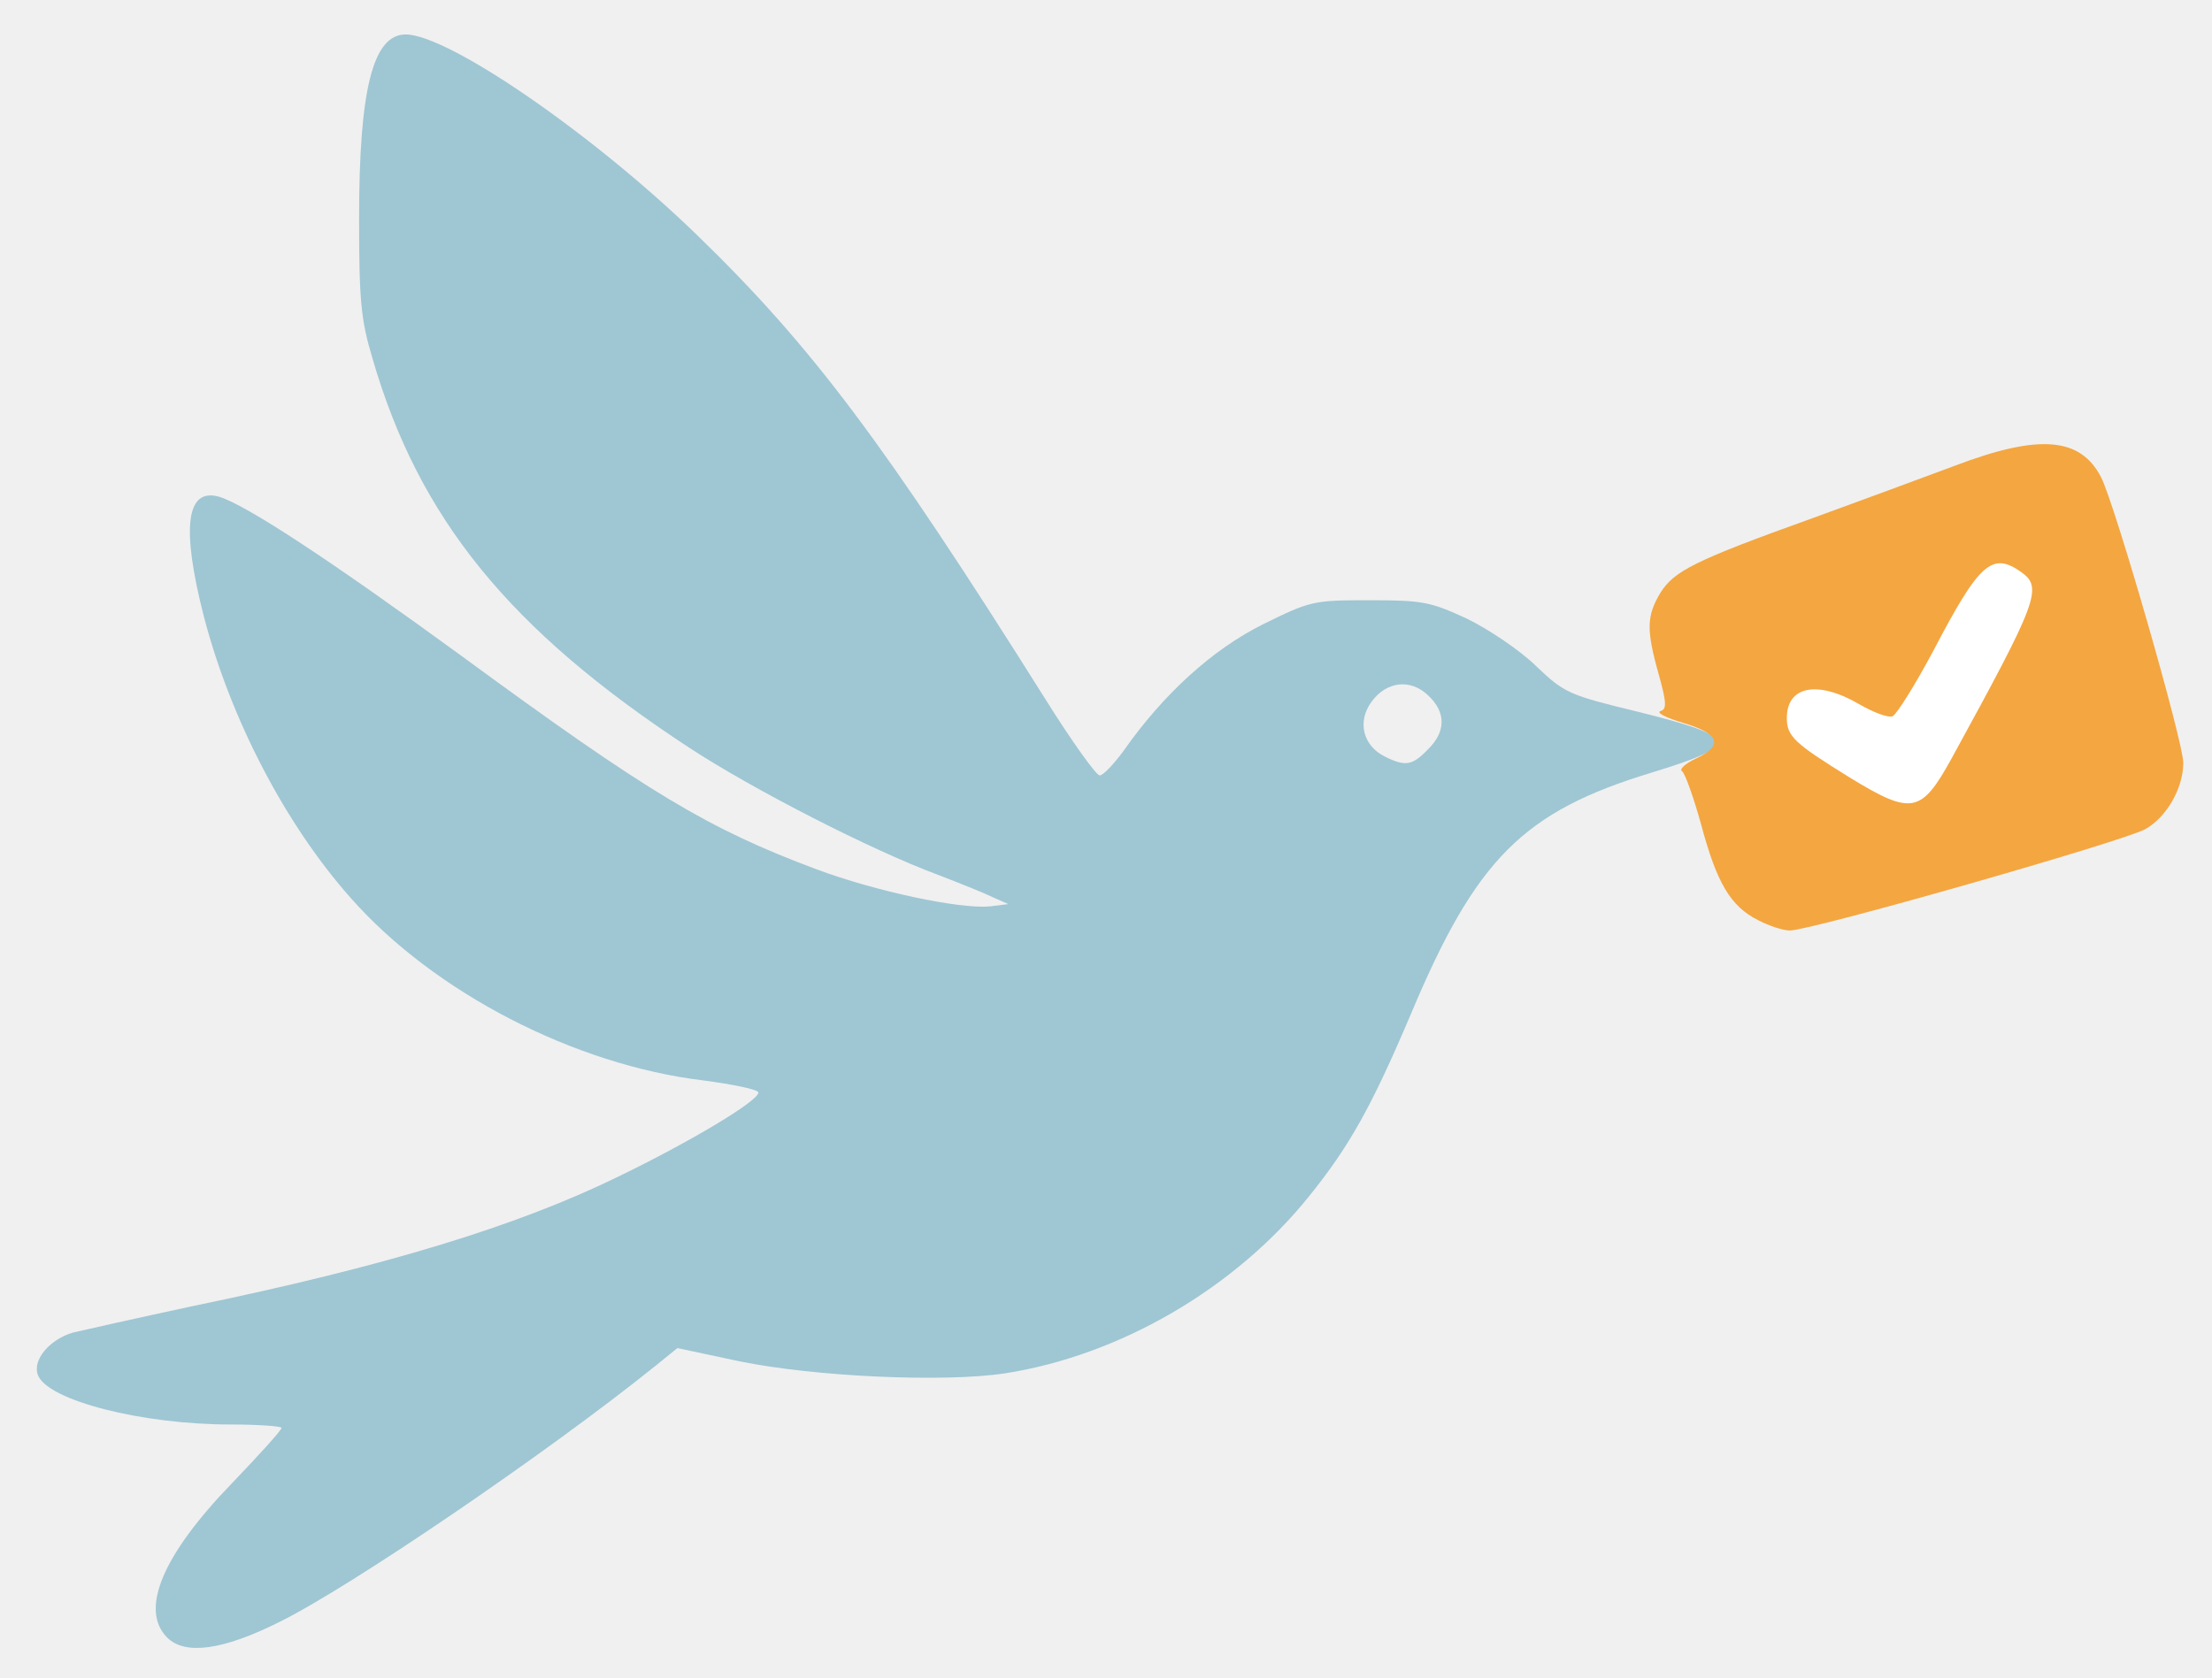
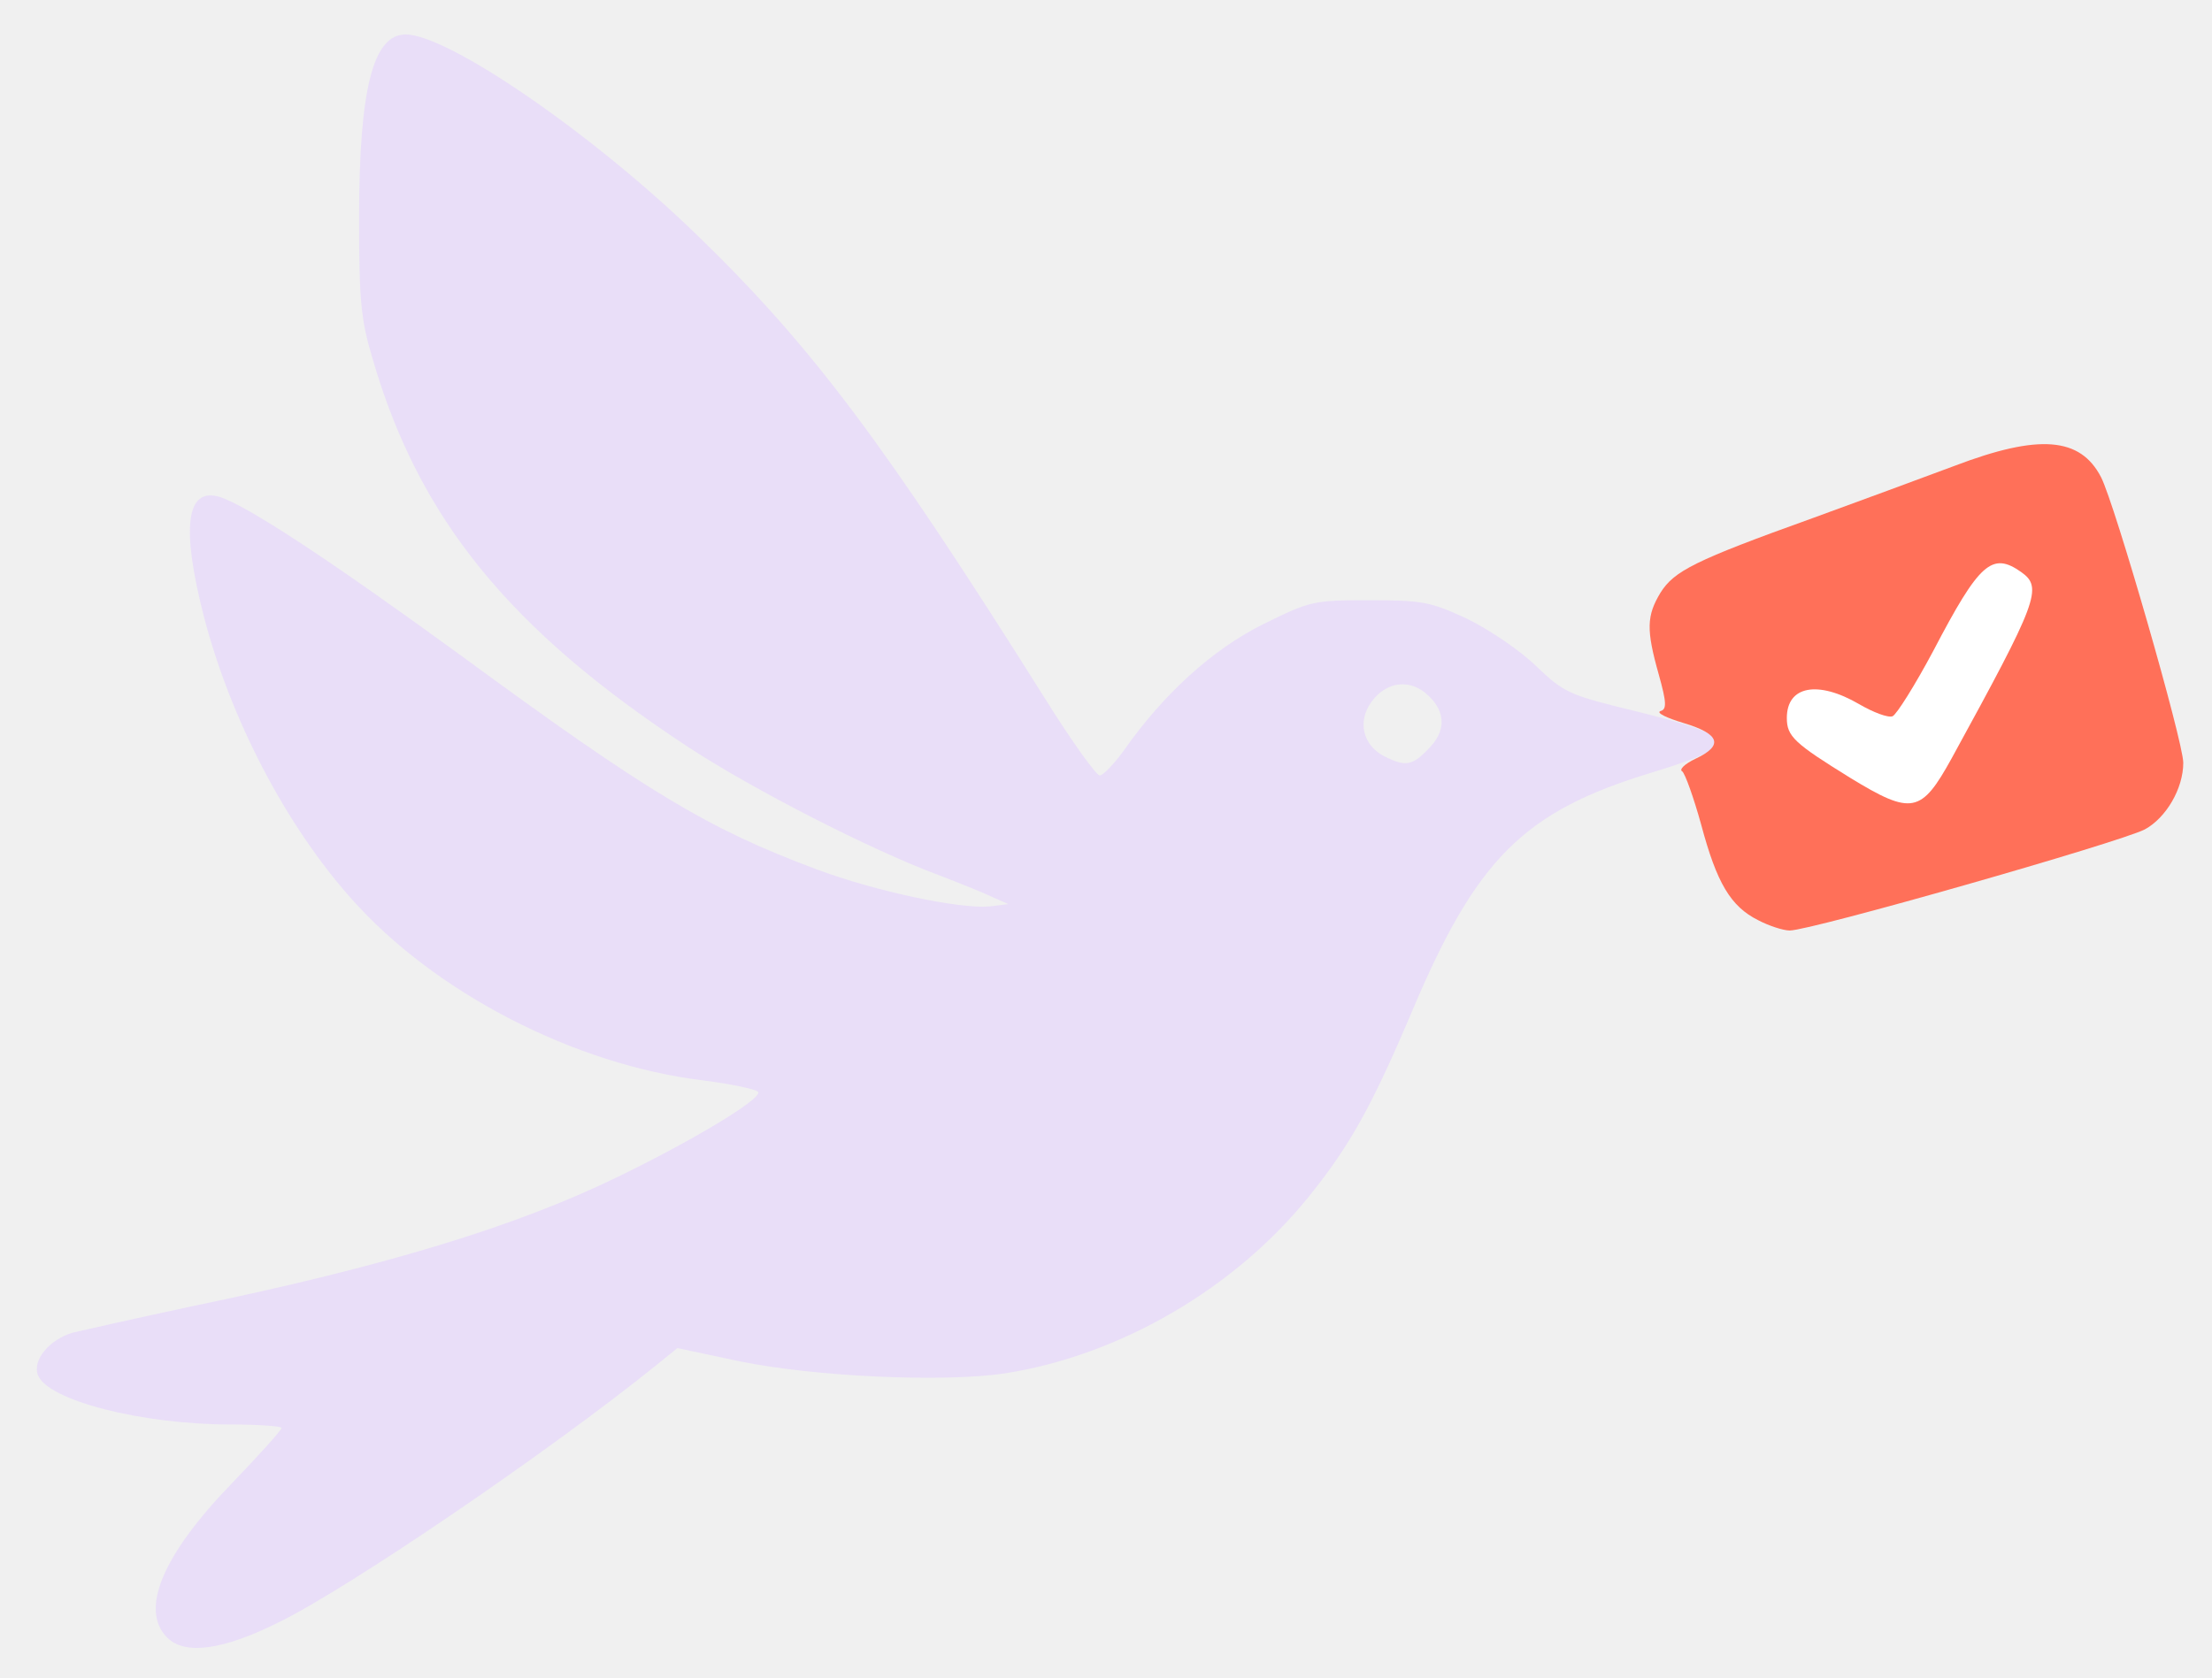
<svg xmlns="http://www.w3.org/2000/svg" viewBox="-6 -6 385 292">
-   <path fill="#9FC6D3" fill-rule="evenodd" d="M23.1 279.1C18.3 274.3 22.2 264.8 34.4 252.2C39.1 247.3 43.0 243.0 43.0 242.6C43.0 242.3 39.0 242.0 34.1 242.0C18.6 242.0 2.3 237.8 0.6 233.4C-0.4 230.8 2.6 227.2 6.7 226.0C8.8 225.5 18.2 223.4 27.5 221.4C60.9 214.5 83.9 207.5 101.5 198.9C114.1 192.8 126.0 185.7 126.0 184.2C126.0 183.7 121.7 182.8 116.4 182.1C94.0 179.4 69.6 166.8 55.1 150.4C43.8 137.7 34.2 119.4 29.5 101.4C25.5 85.8 26.4 78.8 32.2 80.5C37.0 82.0 51.7 91.7 74.2 108.1C106.9 132.1 117.3 138.3 136.0 145.3C146.4 149.2 161.1 152.3 166.3 151.8L169.5 151.4L167.0 150.3C165.6 149.6 161.4 147.9 157.5 146.4C145.6 142.0 125.0 131.4 114.0 124.2C82.7 103.7 66.9 84.3 58.8 56.3C56.8 49.6 56.5 46.2 56.5 32.0C56.5 9.6 58.9 0.0 64.6 0.0C72.0 0.0 97.2 17.3 115.4 35.0C135.4 54.4 147.9 71.1 176.0 115.8C180.5 123.0 184.8 129.0 185.4 129.0C186.0 129.0 187.8 127.1 189.5 124.8C196.5 114.8 205.0 107.1 213.8 102.7C222.1 98.6 222.6 98.5 232.4 98.5C241.7 98.5 243.0 98.8 249.3 101.7C253.0 103.5 258.4 107.1 261.3 109.9C266.3 114.7 267.1 115.0 279.0 117.9C296.8 122.3 297.2 123.7 281.5 128.5C259.1 135.3 250.9 143.5 239.5 170.7C232.7 186.7 228.9 193.5 221.9 202.2C209.0 218.3 188.9 230.0 168.9 233.1C158.3 234.7 135.9 233.7 122.7 231.0L111.9 228.7L108.2 231.7C89.2 247.0 54.8 270.4 42.6 276.4C32.8 281.3 26.2 282.2 23.1 279.1ZM242.5 124.5C245.7 121.4 245.7 118.0 242.6 115.1C239.5 112.1 235.3 112.6 232.7 116.2C230.2 119.6 231.2 123.8 235.0 125.7C238.6 127.5 239.8 127.3 242.5 124.5Z" />
-   <path fill="#F4A640" fill-rule="evenodd" d="M300.0 154.2C295.2 151.8 292.8 147.7 290.1 137.6C288.8 132.9 287.3 128.7 286.8 128.3C286.2 128.0 287.2 127.0 289.1 126.1C294.0 123.8 293.4 121.8 287.1 119.9C284.1 119.0 282.2 118.1 283.0 117.8C284.1 117.5 284.1 116.4 282.7 111.4C280.5 103.6 280.6 101.2 283.0 97.2C285.4 93.4 288.9 91.6 309.5 84.2C317.2 81.4 328.3 77.3 334.2 75.1C348.9 69.5 356.1 70.1 359.7 77.1C362.1 81.8 374.0 123.1 374.0 126.8C374.0 131.3 371.0 136.4 367.3 138.4C362.8 140.7 309.2 156.0 305.5 156.0C304.4 156.0 301.9 155.2 300.0 154.2Z" />
+   <path fill="#E9DEF8" fill-rule="evenodd" d="M23.1 279.1C18.3 274.3 22.2 264.8 34.4 252.2C39.1 247.3 43.0 243.0 43.0 242.6C43.0 242.3 39.0 242.0 34.1 242.0C18.6 242.0 2.3 237.8 0.6 233.4C-0.4 230.8 2.6 227.2 6.7 226.0C8.8 225.5 18.2 223.4 27.5 221.4C60.9 214.5 83.9 207.5 101.5 198.9C114.1 192.8 126.0 185.7 126.0 184.2C126.0 183.7 121.7 182.8 116.4 182.1C94.0 179.4 69.6 166.8 55.1 150.4C43.8 137.7 34.2 119.4 29.5 101.4C25.5 85.8 26.4 78.8 32.2 80.5C37.0 82.0 51.7 91.7 74.2 108.1C106.9 132.1 117.3 138.3 136.0 145.3C146.4 149.2 161.1 152.3 166.3 151.8L169.5 151.4L167.0 150.3C165.6 149.6 161.4 147.9 157.5 146.4C145.6 142.0 125.0 131.4 114.0 124.2C82.7 103.7 66.9 84.3 58.8 56.3C56.8 49.6 56.5 46.2 56.5 32.0C56.5 9.6 58.9 0.0 64.6 0.0C72.0 0.0 97.2 17.3 115.4 35.0C135.4 54.4 147.9 71.1 176.0 115.8C180.5 123.0 184.8 129.0 185.4 129.0C186.0 129.0 187.8 127.1 189.5 124.8C196.5 114.8 205.0 107.1 213.8 102.7C222.1 98.6 222.6 98.5 232.4 98.5C241.7 98.5 243.0 98.8 249.3 101.7C253.0 103.5 258.4 107.1 261.3 109.9C266.3 114.7 267.1 115.0 279.0 117.9C296.8 122.3 297.2 123.7 281.5 128.5C259.1 135.3 250.9 143.5 239.5 170.7C232.7 186.7 228.9 193.5 221.9 202.2C209.0 218.3 188.9 230.0 168.9 233.1C158.3 234.7 135.9 233.7 122.7 231.0L111.9 228.7L108.2 231.7C89.2 247.0 54.8 270.4 42.6 276.4C32.8 281.3 26.2 282.2 23.1 279.1ZM242.5 124.5C245.7 121.4 245.7 118.0 242.6 115.1C239.5 112.1 235.3 112.6 232.7 116.2C230.2 119.6 231.2 123.8 235.0 125.7C238.6 127.5 239.8 127.3 242.5 124.5Z" />
+   <path fill="#FF7059" fill-rule="evenodd" d="M300.0 154.2C295.2 151.8 292.8 147.7 290.1 137.6C288.8 132.9 287.3 128.7 286.8 128.3C286.2 128.0 287.2 127.0 289.1 126.1C294.0 123.8 293.4 121.8 287.1 119.9C284.1 119.0 282.2 118.1 283.0 117.8C284.1 117.5 284.1 116.4 282.7 111.4C280.5 103.6 280.6 101.2 283.0 97.2C285.4 93.4 288.9 91.6 309.5 84.2C317.2 81.4 328.3 77.3 334.2 75.1C348.9 69.5 356.1 70.1 359.7 77.1C362.1 81.8 374.0 123.1 374.0 126.8C374.0 131.3 371.0 136.4 367.3 138.4C362.8 140.7 309.2 156.0 305.5 156.0C304.4 156.0 301.9 155.2 300.0 154.2Z" />
  <path fill="#FFFFFF" fill-rule="evenodd" d="M316.0 129.4C306.3 123.4 305.0 122.2 305.0 119.0C305.0 113.4 310.4 112.4 317.6 116.6C320.0 118.0 322.6 119.0 323.4 118.7C324.1 118.4 327.3 113.3 330.5 107.3C338.5 92.0 340.7 90.0 345.8 93.6C349.6 96.3 348.7 98.6 333.7 126.0C328.4 135.6 326.8 136.0 316.0 129.4Z" />
</svg>
